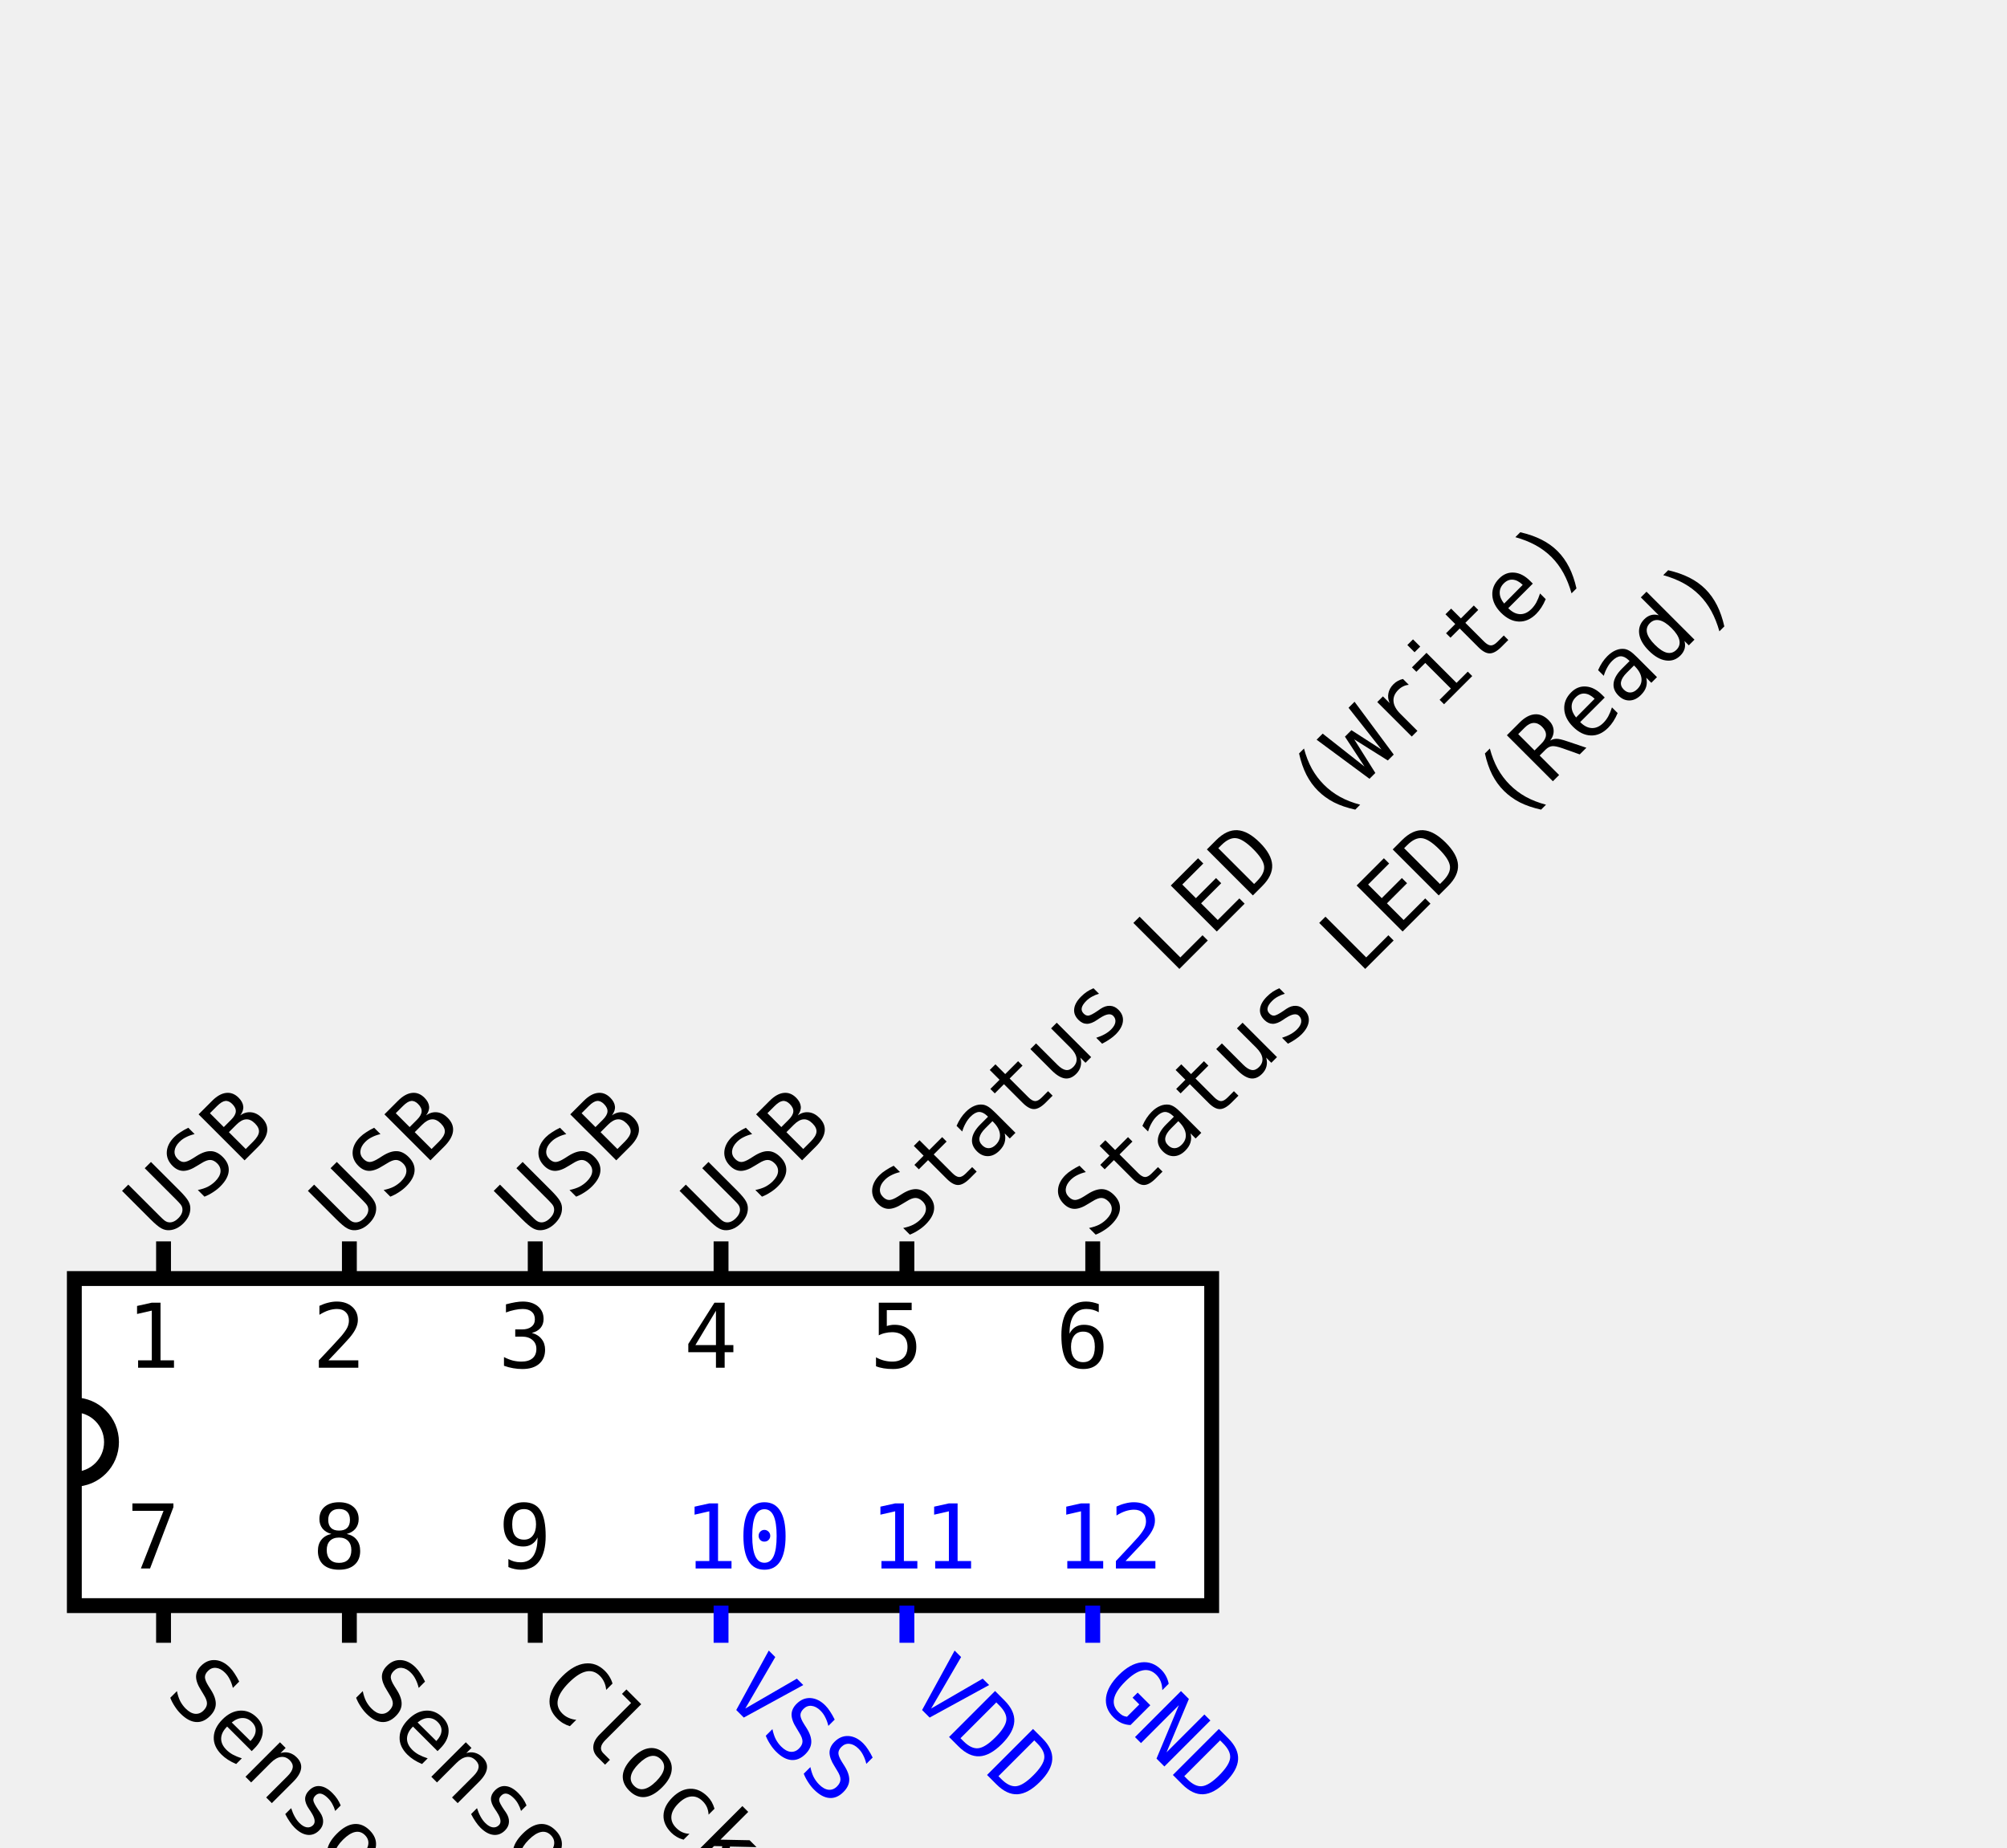
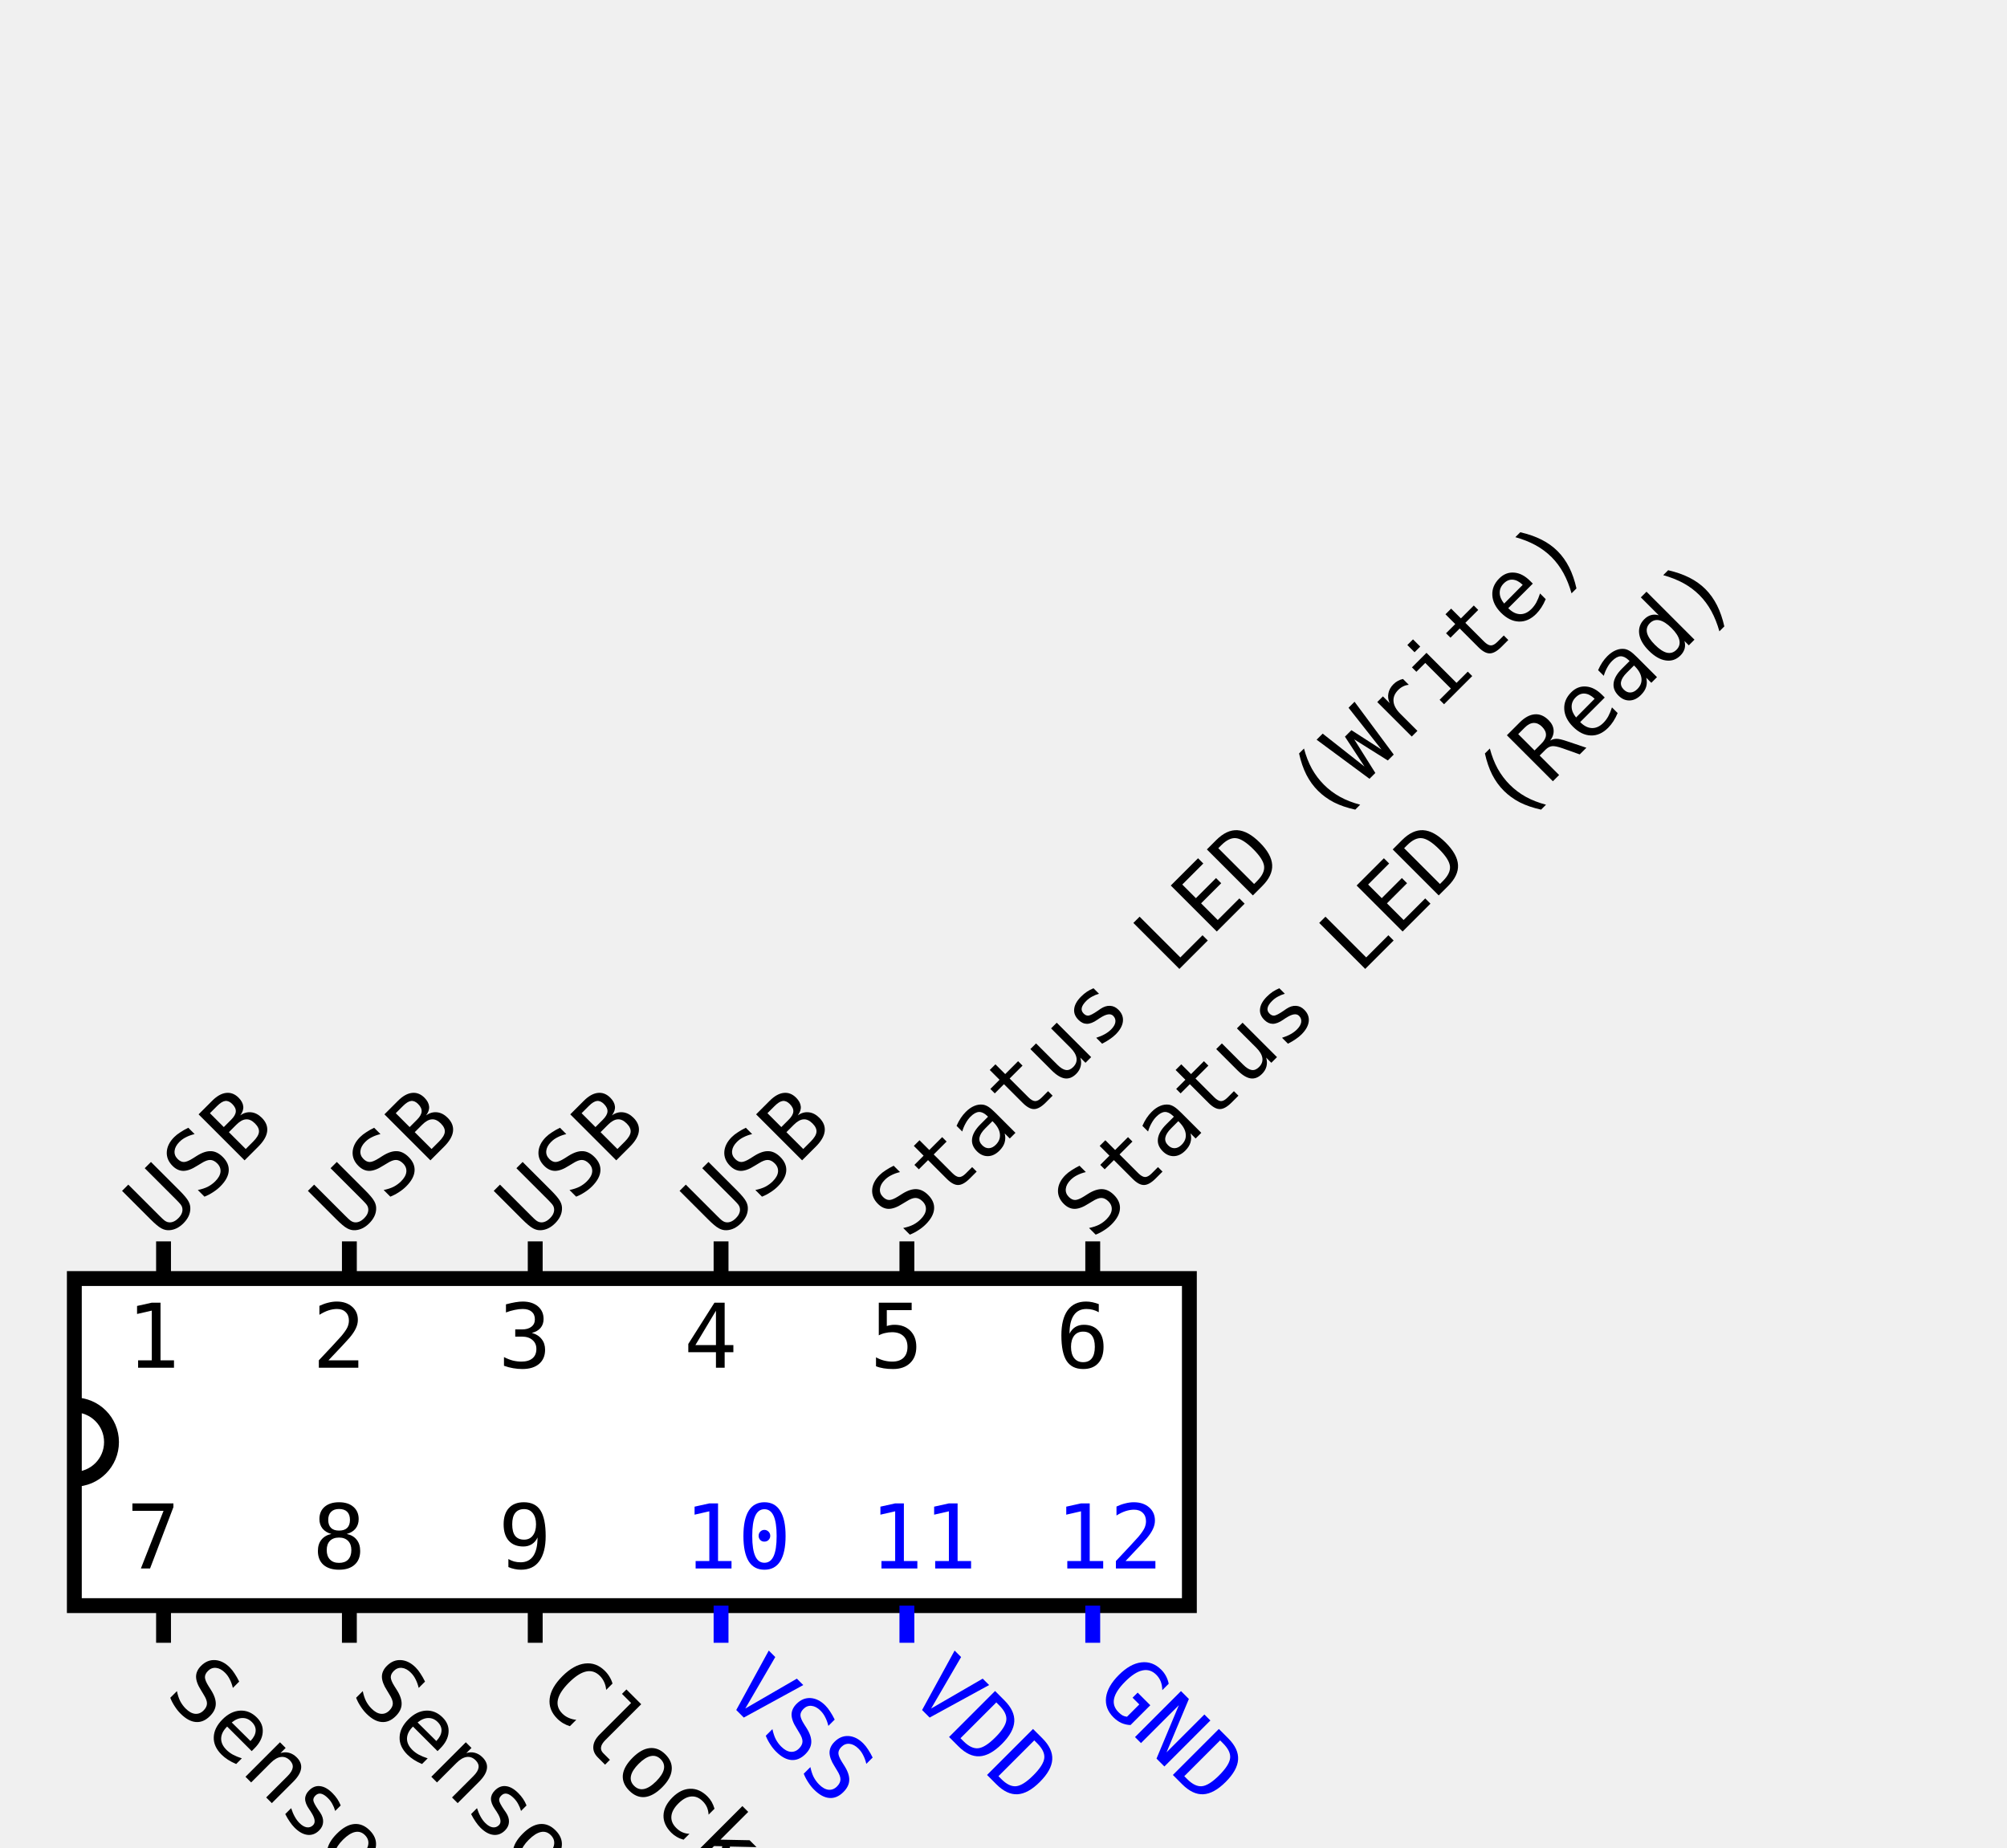
<svg xmlns="http://www.w3.org/2000/svg" version="1.1">
-   <rect x="10" y="172" width="153" height="44" fill="white" stroke-width="2" stroke="black" />
+   <rect x="10" y="172" width="150" height="44" fill="white" stroke-width="2" stroke="black" />
  <path d="M10 189   A 5 5 0 0 1 10 199" stroke="black" fill="black" fill-opacity="0" stroke-width="2" />
  <line x1="22" y1="172" x2="22" y2="167" stroke="black" stroke-width="2" />
-   <text x="17" y="184" font-family="monospace" fill="black">1 </text>
+   <text x="17" y="184" font-family="monospace" fill="black">1</text>
  <text x="22" y="167" transform="rotate(-45 22 167)" font-family="monospace" fill="black">USB</text>
  <line x1="47" y1="172" x2="47" y2="167" stroke="black" stroke-width="2" />
-   <text x="42" y="184" font-family="monospace" fill="black">2 </text>
+   <text x="42" y="184" font-family="monospace" fill="black">2</text>
  <text x="47" y="167" transform="rotate(-45 47 167)" font-family="monospace" fill="black">USB</text>
  <line x1="72" y1="172" x2="72" y2="167" stroke="black" stroke-width="2" />
-   <text x="67" y="184" font-family="monospace" fill="black">3 </text>
+   <text x="67" y="184" font-family="monospace" fill="black">3</text>
  <text x="72" y="167" transform="rotate(-45 72 167)" font-family="monospace" fill="black">USB</text>
  <line x1="97" y1="172" x2="97" y2="167" stroke="black" stroke-width="2" />
-   <text x="92" y="184" font-family="monospace" fill="black">4 </text>
+   <text x="92" y="184" font-family="monospace" fill="black">4</text>
  <text x="97" y="167" transform="rotate(-45 97 167)" font-family="monospace" fill="black">USB</text>
  <line x1="122" y1="172" x2="122" y2="167" stroke="black" stroke-width="2" />
-   <text x="117" y="184" font-family="monospace" fill="black">5 </text>
+   <text x="117" y="184" font-family="monospace" fill="black">5</text>
  <text x="122" y="167" transform="rotate(-45 122 167)" font-family="monospace" fill="black">Status LED (Write)</text>
  <line x1="147" y1="172" x2="147" y2="167" stroke="black" stroke-width="2" />
-   <text x="142" y="184" font-family="monospace" fill="black">6 </text>
+   <text x="142" y="184" font-family="monospace" fill="black">6</text>
  <text x="147" y="167" transform="rotate(-45 147 167)" font-family="monospace" fill="black">Status LED (Read)</text>
  <line x1="22" y1="216" x2="22" y2="221" stroke="black" stroke-width="2" />
-   <text x="17" y="211" font-family="monospace" fill="black">7 </text>
+   <text x="17" y="211" font-family="monospace" fill="black">7</text>
  <text x="22" y="228" transform="rotate(45 22 228)" font-family="monospace" fill="black">Sensor</text>
  <line x1="47" y1="216" x2="47" y2="221" stroke="black" stroke-width="2" />
-   <text x="42" y="211" font-family="monospace" fill="black">8 </text>
+   <text x="42" y="211" font-family="monospace" fill="black">8</text>
  <text x="47" y="228" transform="rotate(45 47 228)" font-family="monospace" fill="black">Sensor</text>
  <line x1="72" y1="216" x2="72" y2="221" stroke="black" stroke-width="2" />
-   <text x="67" y="211" font-family="monospace" fill="black">9 </text>
+   <text x="67" y="211" font-family="monospace" fill="black">9</text>
  <text x="72" y="228" transform="rotate(45 72 228)" font-family="monospace" fill="black">Clock</text>
  <line x1="97" y1="216" x2="97" y2="221" stroke="blue" stroke-width="2" />
-   <text x="92" y="211" font-family="monospace" fill="blue">10 </text>
+   <text x="92" y="211" font-family="monospace" fill="blue">10</text>
  <text x="97" y="228" transform="rotate(45 97 228)" font-family="monospace" fill="blue">VSS</text>
  <line x1="122" y1="216" x2="122" y2="221" stroke="blue" stroke-width="2" />
-   <text x="117" y="211" font-family="monospace" fill="blue">11 </text>
+   <text x="117" y="211" font-family="monospace" fill="blue">11</text>
  <text x="122" y="228" transform="rotate(45 122 228)" font-family="monospace" fill="blue">VDD</text>
  <line x1="147" y1="216" x2="147" y2="221" stroke="blue" stroke-width="2" />
-   <text x="142" y="211" font-family="monospace" fill="blue">12 </text>
+   <text x="142" y="211" font-family="monospace" fill="blue">12</text>
  <text x="147" y="228" transform="rotate(45 147 228)" font-family="monospace" fill="blue">GND</text>
</svg>
